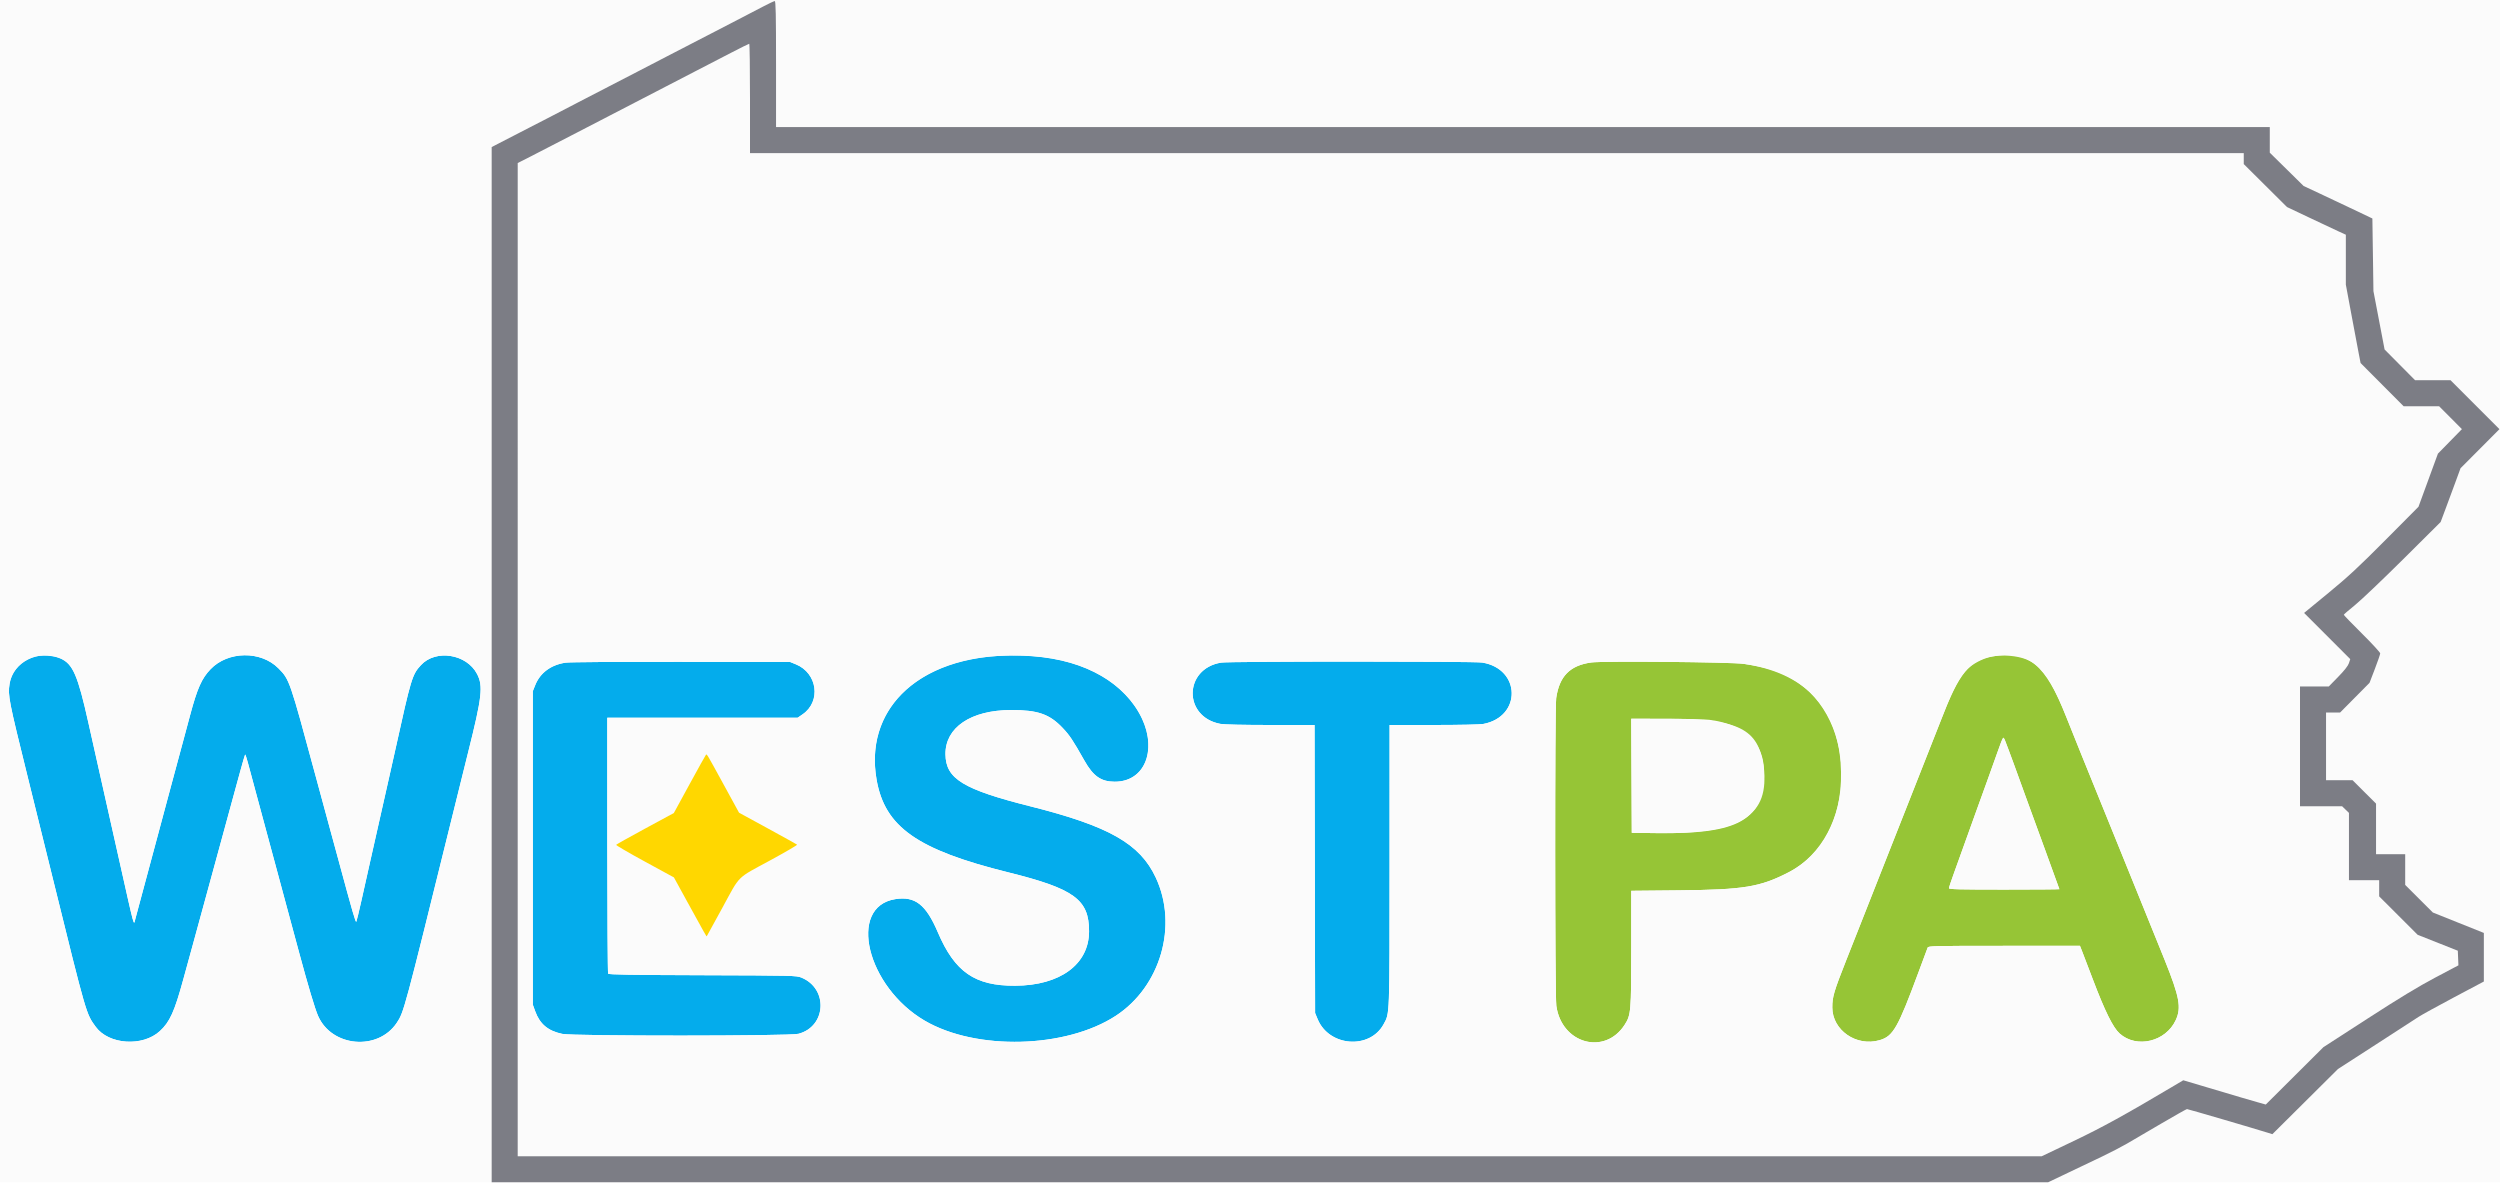
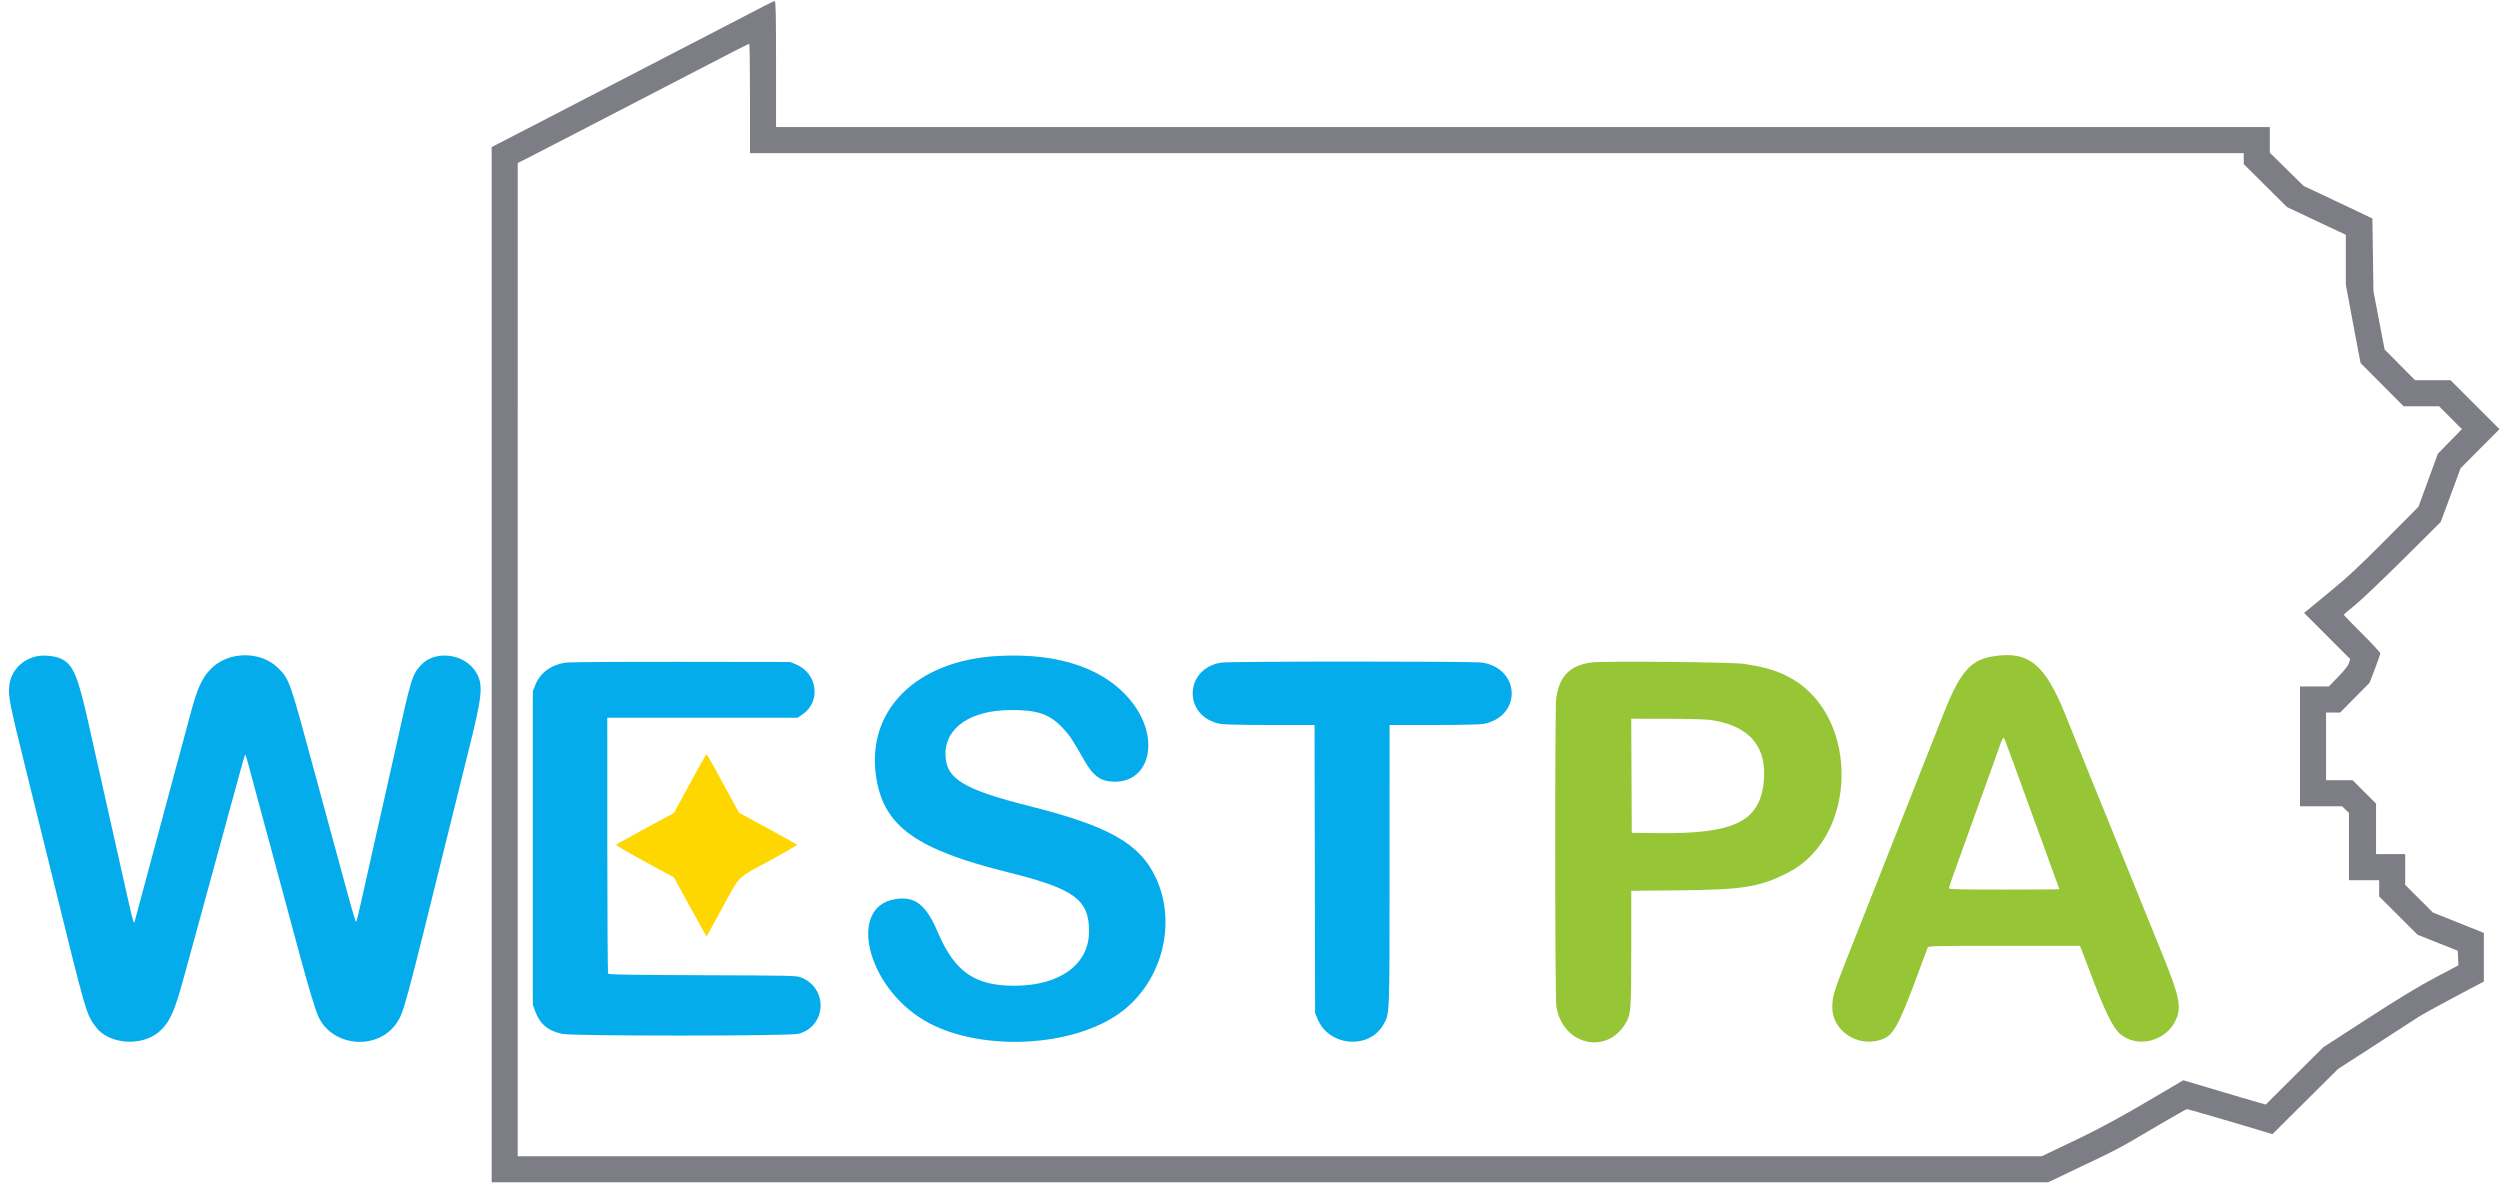
- <svg xmlns="http://www.w3.org/2000/svg" id="svg" version="1.1" width="400" height="189.315" viewBox="0, 0, 400,189.315">
+ <svg xmlns="http://www.w3.org/2000/svg" version="1.1" id="svg" x="0px" y="0px" width="400px" height="189.316px" viewBox="0 0 400 189.316" enable-background="new 0 0 400 189.316" xml:space="preserve">
  <g id="svgg">
-     <path id="path0" d="M5.545 105.079 C 3.390 105.686,1.851 107.356,1.530 109.436 C 1.245 111.275,1.391 112.023,4.435 124.317 C 5.856 130.055,7.694 137.487,8.519 140.833 C 13.865 162.491,13.772 162.171,15.317 164.290 C 17.400 167.145,22.803 167.512,25.567 164.986 C 27.164 163.527,27.915 161.869,29.335 156.667 C 29.598 155.704,30.309 153.117,30.915 150.917 C 31.521 148.717,33.028 143.204,34.265 138.667 C 35.501 134.129,36.771 129.479,37.086 128.333 C 37.402 127.188,37.995 125.023,38.404 123.523 C 38.813 122.024,39.180 120.764,39.220 120.724 C 39.260 120.684,39.458 121.274,39.661 122.034 C 39.863 122.795,40.354 124.617,40.751 126.083 C 41.148 127.550,42.008 130.737,42.663 133.167 C 43.317 135.596,44.067 138.371,44.330 139.333 C 44.593 140.296,45.047 141.983,45.340 143.083 C 45.633 144.183,46.048 145.721,46.262 146.500 C 46.475 147.279,47.185 149.904,47.839 152.333 C 49.291 157.730,50.397 161.424,50.902 162.566 C 53.102 167.540,60.462 168.176,63.482 163.654 C 64.617 161.954,64.665 161.777,72.102 131.667 C 73.336 126.671,74.600 121.571,74.910 120.333 C 77.127 111.493,77.325 109.752,76.330 107.839 C 74.661 104.627,69.720 103.847,67.348 106.421 C 65.950 107.937,65.787 108.474,63.243 120.000 C 63.030 120.962,62.594 122.912,62.272 124.333 C 61.950 125.754,61.274 128.754,60.769 131.000 C 60.264 133.246,59.546 136.433,59.174 138.083 C 58.802 139.733,58.189 142.471,57.812 144.167 C 57.435 145.862,57.075 147.347,57.011 147.466 C 56.903 147.667,56.469 146.166,54.055 137.250 C 53.559 135.417,52.936 133.129,52.670 132.167 C 52.405 131.204,51.428 127.604,50.499 124.167 C 46.334 108.758,46.320 108.718,44.542 106.926 C 41.730 104.092,36.487 104.160,33.696 107.066 C 32.272 108.549,31.581 110.099,30.422 114.417 C 30.200 115.242,29.757 116.892,29.438 118.083 C 29.118 119.275,28.359 122.087,27.751 124.333 C 27.144 126.579,26.468 129.092,26.251 129.917 C 26.034 130.742,25.582 132.429,25.246 133.667 C 24.000 138.253,22.333 144.457,21.647 147.058 C 21.376 148.089,21.611 148.951,19.063 137.583 C 17.313 129.772,16.776 127.381,15.584 122.083 C 15.069 119.792,14.422 116.904,14.146 115.667 C 12.441 108.013,11.653 106.204,9.652 105.343 C 8.580 104.882,6.680 104.760,5.545 105.079 M159.750 104.949 C 146.432 105.654,138.355 113.854,140.253 124.742 C 141.574 132.313,146.746 135.957,161.303 139.571 C 171.881 142.198,174.250 143.923,174.250 149.000 C 174.250 154.281,169.633 157.682,162.417 157.717 C 155.981 157.749,152.768 155.526,150.053 149.167 C 148.157 144.724,146.406 143.358,143.250 143.860 C 135.569 145.082,138.671 157.885,147.964 163.312 C 156.203 168.124,170.533 167.753,178.536 162.521 C 185.691 157.845,188.510 148.089,184.924 140.417 C 182.388 134.989,177.449 132.184,164.833 129.007 C 154.090 126.301,151.326 124.608,151.274 120.703 C 151.218 116.406,155.327 113.622,161.750 113.606 C 166.028 113.594,167.916 114.247,170.019 116.463 C 171.146 117.650,171.658 118.419,173.500 121.685 C 174.910 124.186,176.162 125.064,178.333 125.075 C 183.987 125.104,185.590 118.254,181.266 112.548 C 177.110 107.064,169.640 104.426,159.750 104.949 M90.503 106.026 C 88.172 106.364,86.436 107.640,85.649 109.592 L 85.250 110.583 85.250 135.667 L 85.250 160.750 85.645 161.833 C 86.381 163.852,87.690 164.942,89.953 165.421 C 91.700 165.792,126.320 165.782,127.744 165.411 C 132.219 164.246,132.547 158.184,128.230 156.417 C 127.441 156.094,126.971 156.083,112.423 156.036 C 100.888 155.999,97.399 155.941,97.300 155.786 C 97.230 155.674,97.171 146.415,97.169 135.208 L 97.167 114.833 112.398 114.833 L 127.630 114.833 128.423 114.287 C 131.411 112.228,130.793 107.691,127.333 106.288 L 126.417 105.917 109.000 105.893 C 98.857 105.879,91.132 105.935,90.503 106.026 M195.364 106.020 C 189.370 107.017,189.296 114.719,195.270 115.823 C 195.849 115.930,199.015 116.000,203.278 116.000 L 210.328 116.000 210.372 139.042 L 210.417 162.083 210.833 163.083 C 212.660 167.467,219.156 167.957,221.376 163.878 C 222.362 162.066,222.328 162.976,222.331 138.458 L 222.333 116.000 229.394 116.000 C 233.440 116.000,236.833 115.928,237.340 115.832 C 243.486 114.666,243.343 107.014,237.156 106.010 C 235.824 105.794,196.666 105.803,195.364 106.020 " stroke="none" fill="#04acec" fill-rule="evenodd" />
-     <path id="path1" d="M318.833 105.024 C 315.124 105.636,313.466 107.673,310.576 115.167 C 309.989 116.687,309.066 119.028,305.616 127.750 C 304.746 129.950,303.546 132.987,302.950 134.500 C 302.354 136.012,301.289 138.712,300.583 140.500 C 299.878 142.287,298.813 144.987,298.217 146.500 C 297.620 148.012,296.357 151.210,295.409 153.605 C 293.431 158.606,293.166 159.501,293.168 161.191 C 293.173 164.834,297.028 167.506,300.728 166.430 C 302.906 165.797,303.631 164.531,306.980 155.500 C 307.711 153.529,308.360 151.785,308.422 151.625 C 308.529 151.351,309.268 151.333,320.665 151.333 L 332.795 151.333 333.139 152.208 C 333.328 152.690,334.095 154.696,334.843 156.667 C 336.791 161.802,338.079 164.407,339.140 165.361 C 341.850 167.797,346.531 166.676,348.123 163.209 C 349.038 161.214,348.729 159.532,346.366 153.644 C 344.990 150.215,344.422 148.814,341.784 142.333 C 341.280 141.096,340.231 138.508,339.452 136.583 C 338.673 134.658,337.456 131.658,336.747 129.917 C 333.435 121.775,332.027 118.291,330.585 114.667 C 327.226 106.228,324.598 104.071,318.833 105.024 M254.583 105.998 C 251.189 106.475,249.498 108.196,248.993 111.692 C 248.768 113.248,248.786 159.305,249.013 160.932 C 249.857 166.999,256.768 168.910,259.950 163.956 C 260.954 162.392,261.000 161.858,261.000 151.690 L 261.000 142.529 268.625 142.454 C 279.028 142.352,281.609 141.928,286.177 139.569 C 297.166 133.893,297.560 114.981,286.822 108.665 C 284.679 107.404,282.550 106.738,279.000 106.219 C 277.006 105.927,256.419 105.741,254.583 105.998 M273.500 115.172 C 279.911 116.001,282.898 119.533,282.166 125.419 C 281.409 131.513,277.288 133.443,265.333 133.301 L 261.083 133.250 261.040 124.125 L 260.997 115.000 266.624 115.005 C 269.718 115.008,272.813 115.083,273.500 115.172 M320.811 118.458 C 321.042 119.034,322.930 124.188,324.001 127.167 C 324.446 128.404,325.865 132.293,327.155 135.808 C 328.445 139.323,329.500 142.229,329.500 142.266 C 329.500 142.303,325.525 142.333,320.667 142.333 C 313.509 142.333,311.833 142.292,311.833 142.116 C 311.833 141.996,312.160 141.002,312.560 139.907 C 313.282 137.926,314.139 135.542,316.242 129.667 C 316.849 127.971,317.635 125.796,317.990 124.833 C 318.345 123.871,319.036 121.940,319.526 120.542 C 320.476 117.832,320.526 117.751,320.811 118.458 " stroke="none" fill="#96c536" fill-rule="evenodd" />
-     <path id="path2" d="M0.000 94.583 L 0.000 189.167 39.333 189.167 L 78.667 189.167 78.667 106.347 L 78.667 23.527 82.292 21.658 C 88.476 18.469,90.684 17.327,92.583 16.334 C 93.592 15.807,95.767 14.682,97.417 13.833 C 99.067 12.985,101.242 11.860,102.250 11.334 C 104.354 10.235,107.674 8.517,111.750 6.417 C 113.308 5.614,115.408 4.527,116.417 4.000 C 121.744 1.219,123.821 0.167,123.985 0.167 C 124.114 0.167,124.167 3.083,124.167 10.250 L 124.167 20.333 243.667 20.333 L 363.167 20.333 363.167 22.382 L 363.167 24.430 365.875 27.096 L 368.583 29.762 371.246 31.006 C 372.711 31.690,375.186 32.860,376.746 33.605 L 379.583 34.959 379.667 40.771 L 379.751 46.583 380.643 51.250 L 381.535 55.917 383.974 58.375 L 386.412 60.833 389.249 60.833 L 392.086 60.833 396.000 64.750 L 399.914 68.666 396.800 71.792 L 393.687 74.917 392.832 77.250 C 392.362 78.533,391.645 80.470,391.239 81.554 L 390.502 83.525 384.517 89.471 C 381.225 92.741,377.742 96.054,376.777 96.833 C 375.811 97.612,375.016 98.301,375.010 98.363 C 375.005 98.426,376.313 99.780,377.917 101.372 C 379.521 102.965,380.833 104.389,380.833 104.538 C 380.833 104.687,380.449 105.808,379.980 107.029 L 379.127 109.250 376.774 111.625 L 374.421 114.000 373.294 114.000 L 372.167 114.000 372.167 119.417 L 372.167 124.833 374.294 124.833 L 376.422 124.833 378.294 126.711 L 380.167 128.589 380.167 132.628 L 380.167 136.667 382.500 136.667 L 384.833 136.667 384.833 139.127 L 384.833 141.588 387.042 143.792 L 389.251 145.997 393.334 147.633 L 397.417 149.269 397.417 153.156 L 397.417 157.043 392.646 159.574 C 390.023 160.967,387.473 162.371,386.980 162.694 C 385.489 163.673,382.972 165.303,378.417 168.241 L 374.083 171.035 368.833 176.252 L 363.583 181.469 362.833 181.235 C 360.428 180.485,350.056 177.448,349.917 177.453 C 349.825 177.457,347.988 178.492,345.833 179.754 C 338.076 184.299,339.506 183.544,331.000 187.585 C 329.304 188.391,327.885 189.077,327.847 189.109 C 327.809 189.140,344.028 189.167,363.889 189.167 L 400.000 189.167 400.000 94.583 L 400.000 0.000 200.000 0.000 L 0.000 0.000 0.000 94.583 M117.000 8.431 C 115.487 9.215,112.862 10.573,111.167 11.449 C 105.524 14.362,97.813 18.356,92.250 21.246 C 89.225 22.817,85.869 24.549,84.792 25.093 L 82.835 26.083 82.834 105.542 L 82.833 185.000 204.756 185.000 L 326.678 185.000 331.781 182.564 C 336.439 180.341,339.988 178.386,347.953 173.656 L 349.323 172.842 353.286 174.020 C 355.466 174.668,357.850 175.376,358.583 175.595 C 359.317 175.814,360.503 176.157,361.220 176.359 L 362.523 176.725 367.136 172.133 L 371.750 167.541 378.833 162.960 C 383.887 159.692,386.981 157.817,389.632 156.416 L 393.347 154.452 393.298 153.284 L 393.250 152.116 390.037 150.843 L 386.824 149.570 383.745 146.495 L 380.667 143.420 380.667 142.127 L 380.667 140.833 378.250 140.833 L 375.833 140.833 375.833 135.449 L 375.833 130.065 375.284 129.533 L 374.734 129.000 371.367 129.000 L 368.000 129.000 368.000 119.417 L 368.000 109.833 370.303 109.833 L 372.605 109.833 374.112 108.292 C 375.114 107.267,375.689 106.533,375.829 106.104 L 376.039 105.459 372.347 101.764 L 368.655 98.069 372.536 94.880 C 375.696 92.283,377.395 90.707,381.687 86.387 L 386.956 81.083 388.511 76.833 L 390.066 72.583 391.986 70.622 L 393.905 68.661 392.080 66.830 L 390.256 65.000 387.418 65.000 L 384.580 65.000 381.136 61.542 L 377.692 58.083 377.354 56.333 C 377.168 55.371,376.637 52.548,376.174 50.059 L 375.333 45.535 375.333 41.545 L 375.333 37.554 374.208 37.041 C 373.590 36.758,371.471 35.762,369.500 34.827 L 365.917 33.126 362.458 29.690 L 359.000 26.253 359.000 25.376 L 359.000 24.500 239.500 24.500 L 120.000 24.500 120.000 15.750 C 120.000 10.938,119.944 7.001,119.875 7.003 C 119.806 7.005,118.513 7.648,117.000 8.431 M9.652 105.343 C 11.653 106.204,12.441 108.013,14.146 115.667 C 14.422 116.904,15.069 119.792,15.584 122.083 C 16.776 127.381,17.313 129.772,19.063 137.583 C 21.611 148.951,21.376 148.089,21.647 147.058 C 22.333 144.457,24.000 138.253,25.246 133.667 C 25.582 132.429,26.034 130.742,26.251 129.917 C 26.468 129.092,27.144 126.579,27.751 124.333 C 28.359 122.087,29.118 119.275,29.438 118.083 C 29.757 116.892,30.200 115.242,30.422 114.417 C 31.581 110.099,32.272 108.549,33.696 107.066 C 36.487 104.160,41.730 104.092,44.542 106.926 C 46.320 108.718,46.334 108.758,50.499 124.167 C 51.428 127.604,52.405 131.204,52.670 132.167 C 52.936 133.129,53.559 135.417,54.055 137.250 C 56.469 146.166,56.903 147.667,57.011 147.466 C 57.075 147.347,57.435 145.862,57.812 144.167 C 58.189 142.471,58.802 139.733,59.174 138.083 C 59.546 136.433,60.264 133.246,60.769 131.000 C 61.274 128.754,61.950 125.754,62.272 124.333 C 62.594 122.912,63.030 120.962,63.243 120.000 C 65.787 108.474,65.950 107.937,67.348 106.421 C 69.720 103.847,74.661 104.627,76.330 107.839 C 77.325 109.752,77.127 111.493,74.910 120.333 C 74.600 121.571,73.336 126.671,72.102 131.667 C 64.665 161.777,64.617 161.954,63.482 163.654 C 60.462 168.176,53.102 167.540,50.902 162.566 C 50.397 161.424,49.291 157.730,47.839 152.333 C 47.185 149.904,46.475 147.279,46.262 146.500 C 46.048 145.721,45.633 144.183,45.340 143.083 C 45.047 141.983,44.593 140.296,44.330 139.333 C 44.067 138.371,43.317 135.596,42.663 133.167 C 42.008 130.737,41.148 127.550,40.751 126.083 C 40.354 124.617,39.863 122.795,39.661 122.034 C 39.458 121.274,39.260 120.684,39.220 120.724 C 39.180 120.764,38.813 122.024,38.404 123.523 C 37.995 125.023,37.402 127.188,37.086 128.333 C 36.771 129.479,35.501 134.129,34.265 138.667 C 33.028 143.204,31.521 148.717,30.915 150.917 C 30.309 153.117,29.598 155.704,29.335 156.667 C 27.915 161.869,27.164 163.527,25.567 164.986 C 22.803 167.512,17.400 167.145,15.317 164.290 C 13.772 162.171,13.865 162.491,8.519 140.833 C 7.694 137.487,5.856 130.055,4.435 124.317 C 1.391 112.023,1.245 111.275,1.530 109.436 C 2.073 105.922,6.184 103.851,9.652 105.343 M165.442 104.998 C 173.641 105.636,180.046 109.337,182.709 114.977 C 185.180 120.210,183.061 125.099,178.333 125.075 C 176.162 125.064,174.910 124.186,173.500 121.685 C 171.658 118.419,171.146 117.650,170.019 116.463 C 167.916 114.247,166.028 113.594,161.750 113.606 C 155.327 113.622,151.218 116.406,151.274 120.703 C 151.326 124.608,154.090 126.301,164.833 129.007 C 177.449 132.184,182.388 134.989,184.924 140.417 C 188.510 148.089,185.691 157.845,178.536 162.521 C 170.533 167.753,156.203 168.124,147.964 163.312 C 138.671 157.885,135.569 145.082,143.250 143.860 C 146.406 143.358,148.157 144.724,150.053 149.167 C 152.768 155.526,155.981 157.749,162.417 157.717 C 169.633 157.682,174.250 154.281,174.250 149.000 C 174.250 143.923,171.881 142.198,161.303 139.571 C 146.746 135.957,141.574 132.313,140.253 124.742 C 138.060 112.168,148.853 103.708,165.442 104.998 M322.250 105.008 C 326.033 105.552,327.749 107.540,330.585 114.667 C 332.027 118.291,333.435 121.775,336.747 129.917 C 337.456 131.658,338.673 134.658,339.452 136.583 C 340.231 138.508,341.280 141.096,341.784 142.333 C 344.422 148.814,344.990 150.215,346.366 153.644 C 348.729 159.532,349.038 161.214,348.123 163.209 C 346.531 166.676,341.850 167.797,339.140 165.361 C 338.079 164.407,336.791 161.802,334.843 156.667 C 334.095 154.696,333.328 152.690,333.139 152.208 L 332.795 151.333 320.665 151.333 C 309.268 151.333,308.529 151.351,308.422 151.625 C 308.360 151.785,307.711 153.529,306.980 155.500 C 303.631 164.531,302.906 165.797,300.728 166.430 C 297.028 167.506,293.173 164.834,293.168 161.191 C 293.166 159.501,293.431 158.606,295.409 153.605 C 296.357 151.210,297.620 148.012,298.217 146.500 C 298.813 144.987,299.878 142.287,300.583 140.500 C 301.289 138.712,302.354 136.012,302.950 134.500 C 303.546 132.987,304.746 129.950,305.616 127.750 C 309.066 119.028,309.989 116.687,310.576 115.167 C 313.133 108.536,314.201 106.934,316.917 105.648 C 318.485 104.906,320.152 104.706,322.250 105.008 M127.333 106.288 C 130.793 107.691,131.411 112.228,128.423 114.287 L 127.630 114.833 112.398 114.833 L 97.167 114.833 97.169 135.208 C 97.171 146.415,97.230 155.674,97.300 155.786 C 97.399 155.941,100.888 155.999,112.423 156.036 C 126.971 156.083,127.441 156.094,128.230 156.417 C 132.547 158.184,132.219 164.246,127.744 165.411 C 126.320 165.782,91.700 165.792,89.953 165.421 C 87.690 164.942,86.381 163.852,85.645 161.833 L 85.250 160.750 85.250 135.667 L 85.250 110.583 85.649 109.592 C 86.436 107.640,88.172 106.364,90.503 106.026 C 91.132 105.935,98.857 105.879,109.000 105.893 L 126.417 105.917 127.333 106.288 M237.156 106.010 C 243.343 107.014,243.486 114.666,237.340 115.832 C 236.833 115.928,233.440 116.000,229.394 116.000 L 222.333 116.000 222.331 138.458 C 222.328 162.976,222.362 162.066,221.376 163.878 C 219.156 167.957,212.660 167.467,210.833 163.083 L 210.417 162.083 210.372 139.042 L 210.328 116.000 203.278 116.000 C 199.015 116.000,195.849 115.930,195.270 115.823 C 189.296 114.719,189.370 107.017,195.364 106.020 C 196.666 105.803,235.824 105.794,237.156 106.010 M279.000 106.219 C 288.573 107.620,293.809 112.954,294.492 122.000 C 295.105 130.105,292.065 136.528,286.177 139.569 C 281.609 141.928,279.028 142.352,268.625 142.454 L 261.000 142.529 261.000 151.690 C 261.000 161.858,260.954 162.392,259.950 163.956 C 256.768 168.910,249.857 166.999,249.013 160.932 C 248.786 159.305,248.768 113.248,248.993 111.692 C 249.498 108.196,251.189 106.475,254.583 105.998 C 256.419 105.741,277.006 105.927,279.000 106.219 M261.040 124.125 L 261.083 133.250 265.333 133.301 C 278.571 133.458,283.236 130.495,282.160 122.613 C 281.333 116.560,278.180 115.016,266.624 115.005 L 260.997 115.000 261.040 124.125 M319.526 120.542 C 319.036 121.940,318.345 123.871,317.990 124.833 C 317.635 125.796,316.849 127.971,316.242 129.667 C 314.139 135.542,313.282 137.926,312.560 139.907 C 312.160 141.002,311.833 141.996,311.833 142.116 C 311.833 142.292,313.509 142.333,320.667 142.333 C 325.525 142.333,329.500 142.303,329.500 142.266 C 329.500 142.229,328.445 139.323,327.155 135.808 C 325.865 132.293,324.446 128.404,324.001 127.167 C 321.426 120.003,320.665 118.000,320.521 118.000 C 320.464 118.000,320.016 119.144,319.526 120.542 M115.731 125.428 L 118.250 130.034 122.833 132.534 C 125.354 133.909,127.471 135.084,127.537 135.145 C 127.603 135.206,125.656 136.343,123.211 137.670 C 117.750 140.635,118.493 139.896,115.578 145.250 C 114.230 147.725,113.107 149.773,113.082 149.802 C 113.029 149.861,112.795 149.447,109.935 144.235 L 107.824 140.386 103.161 137.845 C 100.596 136.448,98.535 135.244,98.581 135.171 C 98.626 135.097,100.722 133.922,103.238 132.560 L 107.813 130.083 110.320 125.489 C 112.865 120.826,112.995 120.606,113.133 120.745 C 113.176 120.787,114.345 122.895,115.731 125.428 " stroke="none" fill="#fbfbfb" fill-rule="evenodd" />
-     <path id="path3" d="M122.083 1.055 C 121.167 1.539,118.842 2.747,116.917 3.740 C 114.992 4.733,112.592 5.974,111.583 6.499 C 110.575 7.024,108.400 8.148,106.750 8.998 C 105.100 9.847,103.075 10.898,102.250 11.333 C 101.425 11.768,99.250 12.893,97.417 13.833 C 95.583 14.773,93.408 15.898,92.583 16.334 C 91.758 16.769,89.921 17.724,88.500 18.456 C 87.079 19.189,84.285 20.629,82.292 21.658 L 78.667 23.527 78.667 106.347 L 78.667 189.167 203.181 189.167 L 327.695 189.167 330.889 187.644 C 332.646 186.807,335.133 185.620,336.417 185.007 C 337.700 184.394,339.462 183.478,340.333 182.971 C 341.204 182.464,343.679 181.016,345.833 179.754 C 347.988 178.492,349.825 177.457,349.917 177.453 C 350.056 177.448,360.428 180.485,362.833 181.235 L 363.583 181.469 368.833 176.252 L 374.083 171.035 378.417 168.241 C 382.972 165.303,385.489 163.673,386.980 162.694 C 387.473 162.371,390.023 160.967,392.646 159.574 L 397.417 157.043 397.417 153.156 L 397.417 149.269 393.334 147.633 L 389.251 145.997 387.042 143.792 L 384.833 141.588 384.833 139.127 L 384.833 136.667 382.500 136.667 L 380.167 136.667 380.167 132.622 L 380.167 128.578 378.289 126.706 L 376.411 124.833 374.289 124.833 L 372.167 124.833 372.167 119.417 L 372.167 114.000 373.294 114.000 L 374.421 114.000 376.774 111.625 L 379.127 109.250 379.980 107.029 C 380.449 105.808,380.833 104.687,380.833 104.538 C 380.833 104.389,379.521 102.965,377.917 101.372 C 376.313 99.780,375.005 98.426,375.010 98.363 C 375.016 98.301,375.811 97.612,376.777 96.833 C 377.742 96.054,381.225 92.741,384.517 89.471 L 390.502 83.525 391.239 81.554 C 391.645 80.470,392.362 78.533,392.832 77.250 L 393.687 74.917 396.800 71.792 L 399.914 68.666 396.000 64.750 L 392.086 60.833 389.249 60.833 L 386.412 60.833 383.974 58.375 L 381.535 55.917 380.643 51.250 L 379.751 46.583 379.667 40.771 L 379.583 34.959 376.746 33.605 C 375.186 32.860,372.711 31.690,371.246 31.006 L 368.583 29.762 365.875 27.096 L 363.167 24.430 363.167 22.382 L 363.167 20.333 243.667 20.333 L 124.167 20.333 124.167 10.250 C 124.167 2.292,124.123 0.168,123.958 0.171 C 123.844 0.174,123.000 0.572,122.083 1.055 M120.000 15.750 L 120.000 24.500 239.500 24.500 L 359.000 24.500 359.000 25.376 L 359.000 26.253 362.458 29.690 L 365.917 33.126 369.500 34.827 C 371.471 35.762,373.590 36.758,374.208 37.041 L 375.333 37.554 375.333 41.545 L 375.333 45.535 376.174 50.059 C 376.637 52.548,377.168 55.371,377.354 56.333 L 377.692 58.083 381.136 61.542 L 384.580 65.000 387.418 65.000 L 390.256 65.000 392.080 66.830 L 393.905 68.661 391.986 70.622 L 390.066 72.583 388.511 76.833 L 386.956 81.083 381.687 86.387 C 377.395 90.707,375.696 92.283,372.536 94.880 L 368.655 98.069 372.347 101.764 L 376.039 105.459 375.829 106.104 C 375.689 106.533,375.114 107.267,374.112 108.292 L 372.605 109.833 370.303 109.833 L 368.000 109.833 368.000 119.417 L 368.000 129.000 371.367 129.000 L 374.734 129.000 375.284 129.533 L 375.833 130.065 375.833 135.449 L 375.833 140.833 378.250 140.833 L 380.667 140.833 380.667 142.127 L 380.667 143.420 383.745 146.495 L 386.824 149.570 390.037 150.843 L 393.250 152.116 393.298 153.284 L 393.347 154.452 389.632 156.416 C 386.981 157.817,383.887 159.692,378.833 162.960 L 371.750 167.541 367.136 172.133 L 362.523 176.725 361.220 176.359 C 360.503 176.157,359.317 175.814,358.583 175.595 C 357.850 175.376,355.466 174.668,353.286 174.020 L 349.323 172.842 347.953 173.656 C 339.988 178.386,336.439 180.341,331.781 182.564 L 326.678 185.000 204.756 185.000 L 82.833 185.000 82.834 105.542 L 82.835 26.083 84.792 25.093 C 85.869 24.549,89.225 22.817,92.250 21.246 C 97.813 18.356,105.524 14.362,111.167 11.449 C 112.862 10.573,115.487 9.215,117.000 8.431 C 118.513 7.648,119.806 7.005,119.875 7.003 C 119.944 7.001,120.000 10.938,120.000 15.750 " stroke="none" fill="#7c7d85" fill-rule="evenodd" />
-     <path id="path4" d="M112.942 120.780 C 112.879 120.843,111.699 122.962,110.320 125.489 L 107.813 130.083 103.238 132.560 C 100.722 133.922,98.626 135.097,98.581 135.171 C 98.535 135.244,100.596 136.448,103.161 137.845 L 107.824 140.386 109.935 144.235 C 112.795 149.447,113.029 149.861,113.082 149.802 C 113.107 149.773,114.230 147.725,115.578 145.250 C 118.493 139.896,117.750 140.635,123.211 137.670 C 125.656 136.343,127.603 135.206,127.537 135.145 C 127.471 135.084,125.354 133.909,122.833 132.534 L 118.250 130.034 115.731 125.428 C 113.000 120.437,113.107 120.615,112.942 120.780 " stroke="none" fill="#ffd700" fill-rule="evenodd" />
+     <path id="path0" fill="#04ACEC" d="M5.545,105.08c-2.155,0.606-3.694,2.276-4.015,4.356c-0.285,1.839-0.139,2.587,2.905,14.881   c1.421,5.738,3.259,13.17,4.084,16.517c5.346,21.658,5.253,21.338,6.798,23.457c2.083,2.854,7.486,3.221,10.25,0.695   c1.597-1.459,2.348-3.117,3.768-8.318c0.263-0.963,0.974-3.551,1.58-5.75c0.606-2.201,2.113-7.713,3.35-12.25   c1.236-4.539,2.506-9.188,2.821-10.334c0.316-1.146,0.909-3.311,1.318-4.811c0.409-1.499,0.776-2.759,0.816-2.799   c0.04-0.04,0.238,0.55,0.441,1.311c0.202,0.76,0.693,2.582,1.09,4.049s1.257,4.653,1.912,7.084   c0.654,2.429,1.404,5.203,1.667,6.166c0.263,0.963,0.717,2.649,1.01,3.75c0.293,1.1,0.708,2.638,0.922,3.416   c0.213,0.779,0.923,3.404,1.577,5.834c1.452,5.396,2.558,9.09,3.063,10.232c2.2,4.975,9.56,5.609,12.58,1.088   c1.135-1.699,1.183-1.877,8.62-31.986c1.234-4.996,2.498-10.097,2.808-11.334c2.217-8.84,2.415-10.582,1.42-12.494   c-1.669-3.213-6.61-3.992-8.982-1.418c-1.398,1.516-1.561,2.053-4.105,13.578c-0.213,0.963-0.649,2.912-0.971,4.334   c-0.322,1.42-0.998,4.42-1.503,6.666s-1.223,5.434-1.595,7.084c-0.372,1.649-0.985,4.388-1.362,6.084   c-0.377,1.694-0.737,3.18-0.801,3.299c-0.108,0.201-0.542-1.301-2.956-10.217c-0.496-1.832-1.119-4.121-1.385-5.082   c-0.265-0.963-1.242-4.563-2.171-8c-4.165-15.41-4.179-15.449-5.957-17.242c-2.812-2.834-8.055-2.766-10.846,0.141   c-1.424,1.482-2.115,3.033-3.274,7.352c-0.222,0.824-0.665,2.475-0.984,3.666c-0.32,1.191-1.079,4.004-1.687,6.25   c-0.607,2.246-1.283,4.758-1.5,5.584c-0.217,0.824-0.669,2.512-1.005,3.75c-1.246,4.586-2.913,10.789-3.599,13.391   c-0.271,1.031-0.036,1.893-2.584-9.475c-1.75-7.812-2.287-10.203-3.479-15.5c-0.515-2.291-1.162-5.18-1.438-6.416   c-1.705-7.654-2.493-9.463-4.494-10.324C8.58,104.882,6.68,104.759,5.545,105.08 M159.75,104.949   c-13.318,0.705-21.395,8.905-19.497,19.793c1.321,7.571,6.493,11.215,21.05,14.829c10.578,2.628,12.947,4.353,12.947,9.429   c0,5.281-4.617,8.683-11.833,8.717c-6.436,0.033-9.649-2.19-12.364-8.549c-1.896-4.443-3.647-5.81-6.803-5.308   c-7.681,1.222-4.579,14.024,4.714,19.452c8.239,4.812,22.569,4.441,30.572-0.791c7.155-4.676,9.974-14.432,6.388-22.104   c-2.536-5.428-7.475-8.233-20.091-11.41c-10.743-2.707-13.507-4.399-13.559-8.305c-0.056-4.297,4.053-7.08,10.476-7.097   c4.278-0.013,6.166,0.642,8.269,2.856c1.127,1.188,1.639,1.957,3.481,5.223c1.41,2.501,2.662,3.379,4.833,3.391   c5.654,0.028,7.257-6.822,2.933-12.527C177.11,107.064,169.64,104.425,159.75,104.949 M90.503,106.026   c-2.331,0.339-4.067,1.614-4.854,3.565l-0.399,0.992v25.084v25.082l0.395,1.084c0.736,2.019,2.045,3.108,4.308,3.588   c1.747,0.371,36.367,0.361,37.791-0.01c4.475-1.166,4.803-7.228,0.486-8.994c-0.789-0.324-1.259-0.334-15.807-0.381   c-11.535-0.037-15.024-0.096-15.123-0.25c-0.07-0.113-0.129-9.371-0.131-20.578l-0.002-20.375h15.231h15.232l0.793-0.547   c2.988-2.059,2.37-6.596-1.09-7.998l-0.916-0.371L109,105.893C98.857,105.878,91.132,105.935,90.503,106.026 M195.364,106.02   c-5.994,0.997-6.068,8.698-0.094,9.804c0.579,0.106,3.745,0.176,8.007,0.176h7.051l0.044,23.043l0.045,23.041l0.416,1   c1.827,4.383,8.323,4.873,10.543,0.795c0.985-1.812,0.952-0.902,0.955-25.42L222.333,116h7.062c4.045,0,7.438-0.072,7.945-0.168   c6.146-1.166,6.003-8.817-0.184-9.822C235.824,105.794,196.666,105.802,195.364,106.02" />
+     <path id="path1" fill="#96C536" d="M318.833,105.024c-3.709,0.612-5.367,2.649-8.257,10.144c-0.587,1.52-1.51,3.86-4.96,12.582   c-0.87,2.201-2.07,5.237-2.666,6.75c-0.597,1.512-1.661,4.213-2.367,6c-0.705,1.787-1.771,4.487-2.366,6   c-0.597,1.512-1.859,4.711-2.808,7.105c-1.978,5.001-2.243,5.896-2.241,7.586c0.005,3.643,3.859,6.314,7.561,5.239   c2.178-0.634,2.902-1.899,6.252-10.931c0.73-1.971,1.38-3.715,1.441-3.875c0.107-0.273,0.846-0.291,12.243-0.291h12.13l0.344,0.875   c0.189,0.481,0.956,2.487,1.704,4.459c1.948,5.135,3.236,7.74,4.297,8.693c2.71,2.436,7.392,1.314,8.983-2.152   c0.915-1.994,0.605-3.676-1.757-9.564c-1.376-3.43-1.944-4.83-4.582-11.311c-0.504-1.237-1.553-3.826-2.332-5.75   c-0.779-1.926-1.996-4.926-2.705-6.666c-3.312-8.143-4.72-11.627-6.162-15.25C327.226,106.228,324.598,104.071,318.833,105.024    M254.583,105.998c-3.394,0.478-5.085,2.198-5.59,5.694c-0.226,1.556-0.207,47.613,0.021,49.24   c0.844,6.067,7.754,7.978,10.937,3.024c1.004-1.564,1.05-2.099,1.05-12.267v-9.161l7.625-0.074   c10.402-0.103,12.984-0.527,17.552-2.886c10.989-5.676,11.384-24.588,0.646-30.903c-2.143-1.262-4.272-1.928-7.822-2.447   C277.006,105.927,256.419,105.742,254.583,105.998 M273.5,115.171c6.411,0.83,9.398,4.361,8.666,10.248   c-0.757,6.094-4.878,8.023-16.833,7.881l-4.25-0.051l-0.043-9.125L260.997,115l5.627,0.006   C269.718,115.007,272.812,115.083,273.5,115.171 M320.811,118.458c0.231,0.576,2.119,5.729,3.19,8.709   c0.445,1.236,1.864,5.125,3.154,8.641s2.345,6.421,2.345,6.458c0,0.036-3.975,0.067-8.833,0.067c-7.158,0-8.834-0.041-8.834-0.217   c0-0.121,0.327-1.115,0.727-2.209c0.723-1.982,1.579-4.365,3.683-10.24c0.606-1.696,1.393-3.871,1.748-4.834   c0.354-0.963,1.046-2.894,1.536-4.291C320.476,117.832,320.526,117.751,320.811,118.458" />
+     <path id="path3" fill="#7C7D85" d="M122.083,1.055c-0.916,0.484-3.241,1.692-5.166,2.685c-1.925,0.993-4.325,2.234-5.334,2.759   c-1.008,0.525-3.183,1.649-4.833,2.499c-1.65,0.849-3.675,1.9-4.5,2.335s-3,1.56-4.833,2.5c-1.834,0.94-4.009,2.065-4.834,2.501   c-0.825,0.435-2.662,1.39-4.083,2.122c-1.421,0.733-4.215,2.173-6.208,3.202l-3.625,1.869v82.82v82.82h124.515h124.514l3.193-1.523   c1.758-0.837,4.244-2.023,5.528-2.637c1.283-0.613,3.045-1.529,3.916-2.036s3.346-1.955,5.5-3.218   c2.155-1.262,3.992-2.297,4.084-2.301c0.139-0.004,10.511,3.032,12.916,3.782l0.75,0.233l5.25-5.217l5.25-5.217l4.334-2.793   c4.555-2.939,7.072-4.568,8.563-5.548c0.492-0.323,3.043-1.728,5.666-3.12l4.771-2.531v-3.887v-3.887l-4.083-1.637l-4.083-1.635   l-2.209-2.205l-2.209-2.205v-2.461v-2.459H382.5h-2.333v-4.045v-4.045l-1.878-1.871l-1.878-1.873h-2.122h-2.122v-5.416V114h1.127   h1.127l2.354-2.375l2.353-2.375l0.854-2.221c0.469-1.221,0.853-2.342,0.853-2.49c0-0.149-1.312-1.574-2.916-3.166   s-2.912-2.947-2.907-3.01c0.006-0.062,0.801-0.751,1.768-1.529c0.965-0.779,4.447-4.092,7.739-7.362l5.985-5.946l0.737-1.971   c0.405-1.084,1.123-3.021,1.593-4.304l0.855-2.333l3.112-3.125l3.114-3.126L396,64.75l-3.914-3.917h-2.837h-2.837l-2.438-2.458   l-2.438-2.458l-0.893-4.667l-0.892-4.667l-0.084-5.812l-0.084-5.812l-2.837-1.354c-1.561-0.745-4.035-1.915-5.5-2.599l-2.663-1.244   l-2.708-2.666l-2.708-2.666v-2.048v-2.049h-119.5h-119.5V10.25c0-7.958-0.044-10.082-0.209-10.079   C123.844,0.174,123,0.572,122.083,1.055 M120,15.75v8.75h119.5H359v0.876v0.877l3.458,3.437l3.459,3.436l3.583,1.701   c1.971,0.935,4.09,1.931,4.708,2.214l1.125,0.513v3.991v3.99l0.841,4.524c0.463,2.489,0.994,5.312,1.18,6.274l0.339,1.75   l3.443,3.459L384.58,65h2.838h2.838l1.824,1.83l1.825,1.831l-1.919,1.961l-1.92,1.961l-1.556,4.25l-1.555,4.25l-5.269,5.304   c-4.293,4.32-5.991,5.896-9.151,8.493l-3.881,3.189l3.691,3.695l3.692,3.694l-0.21,0.646c-0.14,0.429-0.715,1.163-1.717,2.188   l-1.507,1.541h-2.303H368v9.584V129h3.367h3.367l0.55,0.533l0.549,0.532v5.384v5.385h2.417h2.417v1.293v1.293l3.078,3.076   l3.079,3.074l3.213,1.273l3.213,1.273l0.048,1.168l0.049,1.168l-3.715,1.963c-2.65,1.401-5.745,3.276-10.799,6.545l-7.083,4.58   l-4.614,4.592l-4.612,4.593l-1.304-0.366c-0.717-0.201-1.902-0.545-2.637-0.764c-0.733-0.219-3.117-0.928-5.297-1.575l-3.963-1.179   l-1.37,0.814c-7.965,4.73-11.514,6.686-16.172,8.908L326.678,185H204.756H82.833l0.001-79.457l0.001-79.459l1.957-0.99   c1.077-0.544,4.433-2.276,7.458-3.847c5.563-2.89,13.274-6.884,18.917-9.797c1.695-0.876,4.32-2.234,5.833-3.018   c1.513-0.783,2.806-1.426,2.875-1.428S120,10.938,120,15.75" />
+     <path id="path4" fill="#FFD700" d="M112.942,120.781c-0.063,0.062-1.243,2.182-2.622,4.709l-2.507,4.594l-4.575,2.477   c-2.516,1.361-4.612,2.537-4.657,2.611c-0.046,0.072,2.015,1.277,4.58,2.674l4.663,2.541l2.111,3.849   c2.86,5.212,3.094,5.626,3.147,5.567c0.025-0.029,1.148-2.077,2.496-4.553c2.915-5.354,2.172-4.615,7.633-7.58   c2.445-1.326,4.392-2.463,4.326-2.524s-2.183-1.235-4.704-2.61l-4.583-2.5l-2.519-4.607   C113,120.437,113.107,120.615,112.942,120.781" />
  </g>
</svg>
